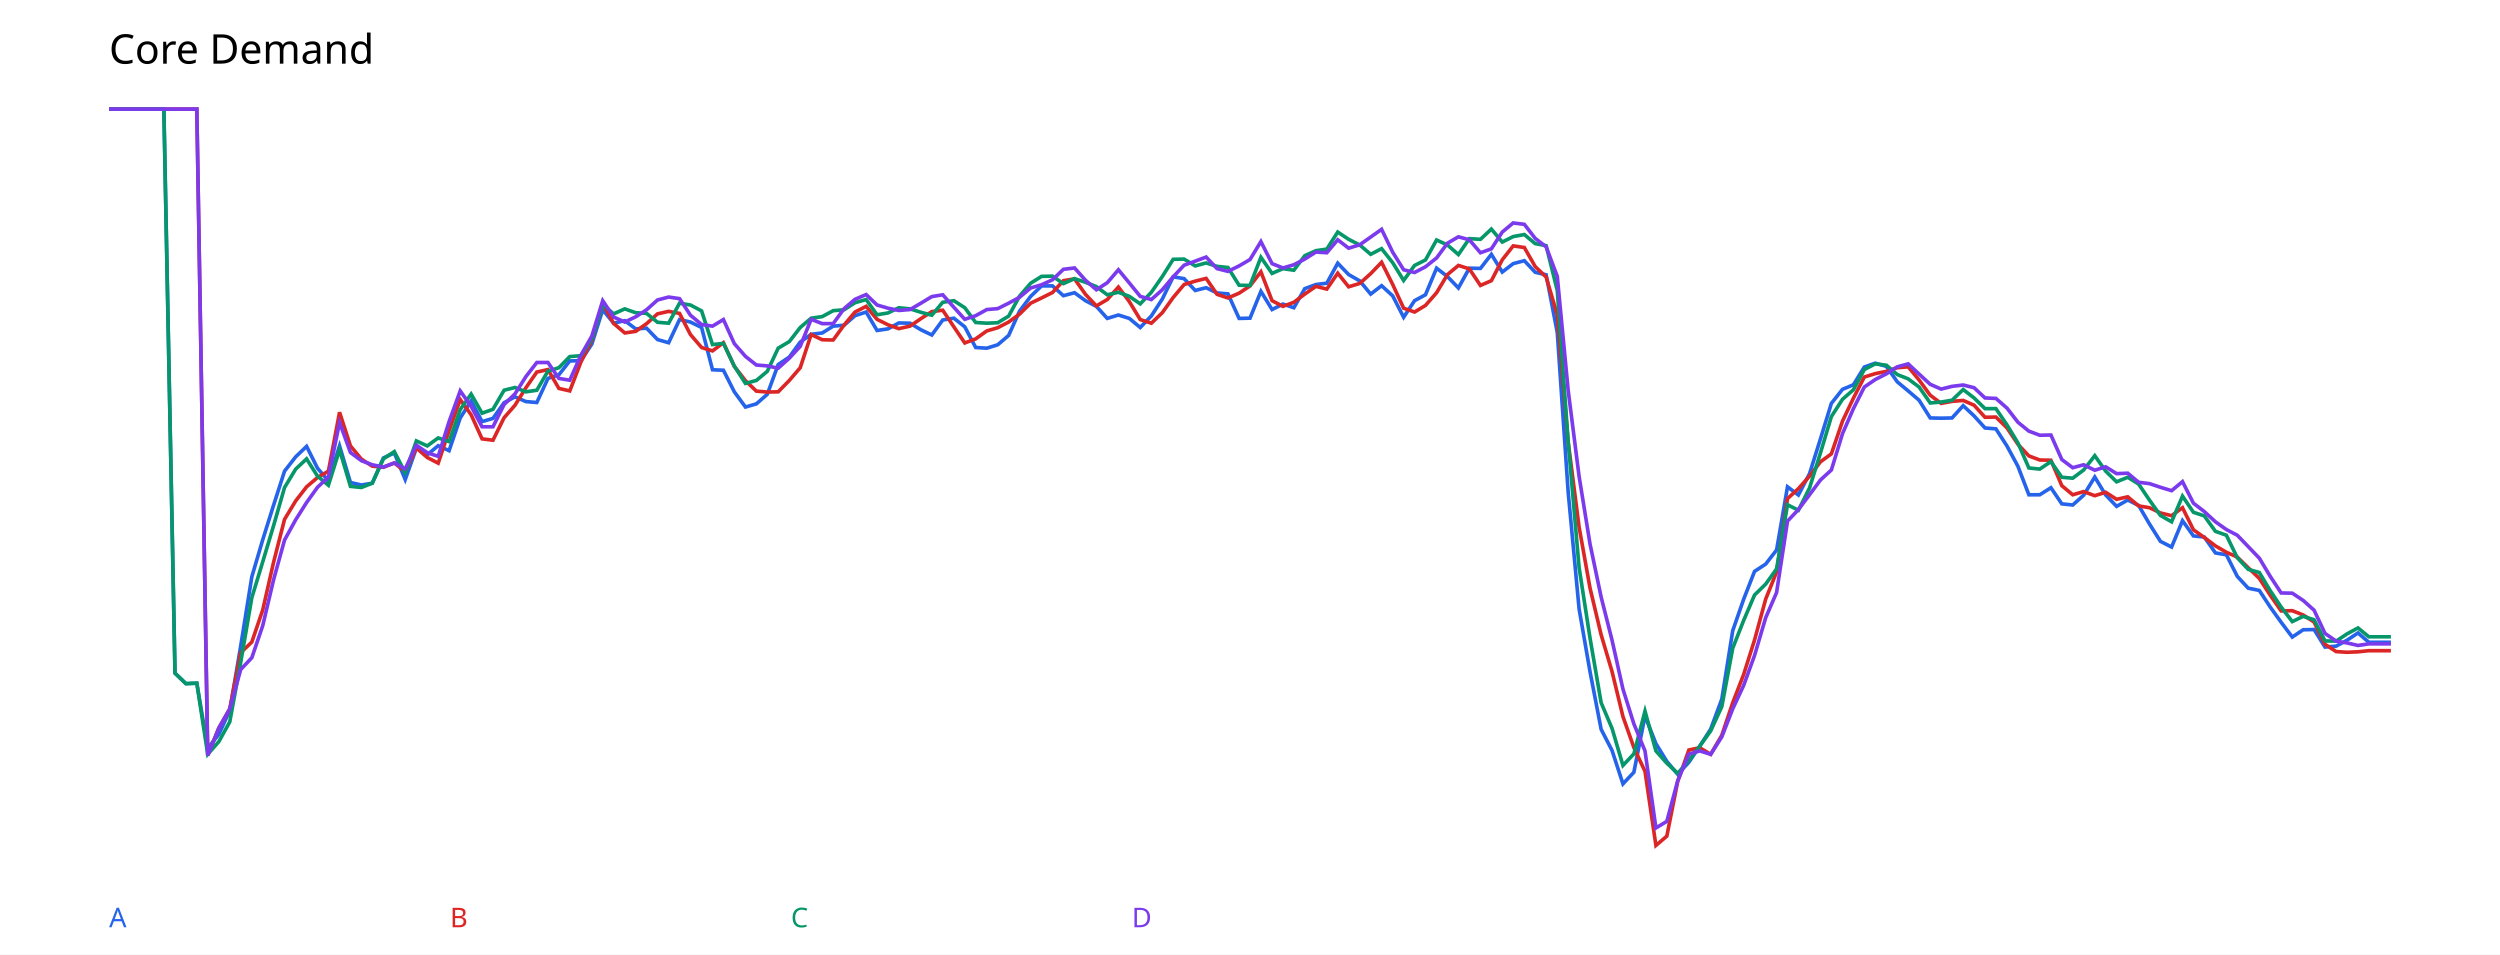
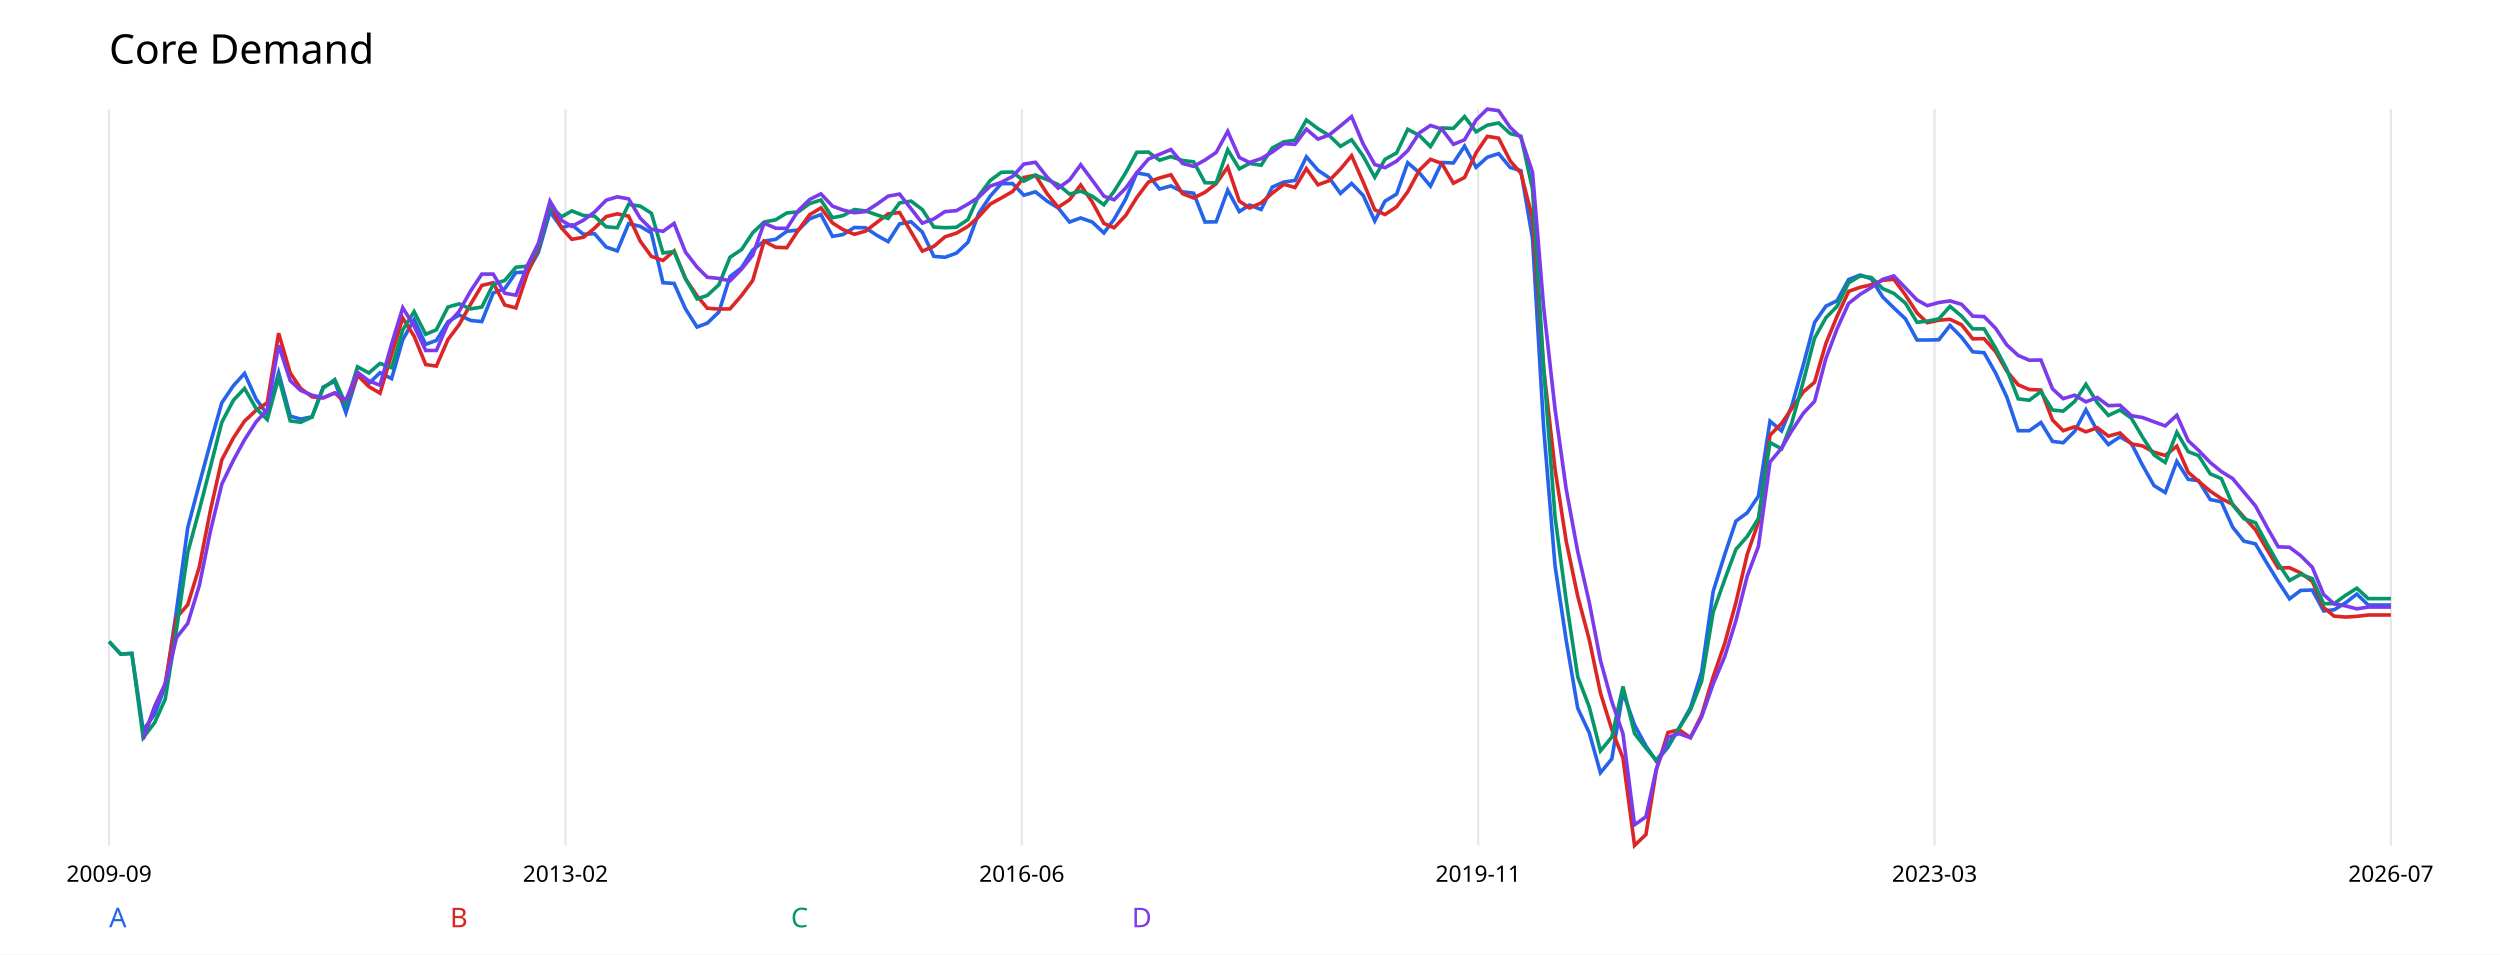
<svg xmlns="http://www.w3.org/2000/svg" width="1100" height="420" viewBox="0 0 1100 420">
  <rect width="100%" height="100%" fill="white" />
  <text x="48" y="28" font-family="sans-serif" font-size="18">Core Demand</text>
-   <polyline points="48.0,48.0 52.8,48.0 57.7,48.0 62.5,48.0 67.3,48.0 72.1,48.0 77.0,296.2 81.8,300.8 86.6,300.6 91.4,329.2 96.3,323.1 101.1,312.6 105.9,284.3 110.8,253.8 115.6,237.5 120.4,222.2 125.2,207.3 130.1,201.0 134.9,196.4 139.7,206.0 144.5,211.6 149.4,196.2 154.2,212.3 159.0,213.4 163.8,212.6 168.7,201.5 173.5,199.3 178.3,211.0 183.2,197.2 188.0,200.1 192.8,196.1 197.6,198.3 202.5,183.9 207.3,176.4 212.1,185.5 216.9,184.1 221.8,177.2 226.6,174.6 231.4,176.7 236.2,177.1 241.1,166.5 245.9,164.9 250.7,158.8 255.6,158.7 260.4,151.4 265.2,136.3 270.0,142.2 274.9,141.1 279.7,144.7 284.5,144.4 289.3,149.4 294.2,150.8 299.0,140.6 303.8,141.7 308.7,144.1 313.5,162.7 318.3,162.9 323.1,172.4 328.0,179.1 332.8,177.7 337.6,173.5 342.4,160.4 347.3,157.1 352.1,150.5 356.9,147.1 361.8,146.5 366.6,143.5 371.4,143.1 376.2,138.9 381.1,137.3 385.9,145.4 390.7,144.7 395.5,142.1 400.4,142.2 405.2,145.1 410.0,147.4 414.8,140.8 419.7,140.0 424.5,143.8 429.3,152.9 434.2,153.2 439.0,151.7 443.8,147.6 448.6,136.9 453.5,130.4 458.3,125.8 463.1,125.8 467.9,130.1 472.8,128.8 477.6,132.3 482.4,134.8 487.2,140.1 492.1,138.6 496.9,140.1 501.7,144.1 506.6,139.0 511.4,131.6 516.2,121.8 521.0,122.6 525.9,127.8 530.7,126.6 535.5,128.9 540.3,129.3 545.2,140.1 550.0,140.0 554.8,128.2 559.7,136.2 564.5,133.8 569.3,135.4 574.1,127.0 579.0,125.2 583.8,124.6 588.6,115.8 593.4,120.8 598.3,123.6 603.1,129.4 607.9,125.7 612.8,130.2 617.6,139.6 622.4,132.3 627.2,129.7 632.1,118.0 636.9,121.7 641.7,126.7 646.5,118.0 651.4,118.1 656.2,111.9 661.0,119.7 665.8,116.0 670.7,114.7 675.5,119.8 680.3,120.9 685.2,146.3 690.0,216.6 694.8,267.9 699.6,295.5 704.5,320.9 709.3,330.2 714.1,344.9 718.9,339.8 723.8,315.0 728.6,327.2 733.4,335.0 738.2,340.7 743.1,335.4 747.9,328.3 752.7,320.8 757.6,307.6 762.4,277.5 767.2,263.7 772.0,251.4 776.9,248.2 781.7,242.0 786.5,214.2 791.3,217.8 796.2,208.4 801.0,193.1 805.8,177.5 810.7,171.3 815.5,169.3 820.3,161.5 825.1,159.8 830.0,161.2 834.8,168.0 839.6,172.0 844.4,176.1 849.3,183.9 854.1,184.0 858.9,183.9 863.8,178.5 868.6,183.0 873.4,188.3 878.2,188.7 883.1,196.3 887.9,205.2 892.7,217.7 897.5,217.7 902.4,214.6 907.2,221.7 912.0,222.2 916.8,217.9 921.7,209.9 926.5,217.8 931.3,222.8 936.2,220.0 941.0,222.4 945.8,230.6 950.6,238.2 955.5,240.7 960.3,229.1 965.1,235.8 969.9,236.3 974.8,243.3 979.6,244.1 984.4,253.6 989.2,258.8 994.1,259.8 998.9,267.1 1003.7,273.8 1008.6,280.3 1013.4,277.1 1018.2,277.0 1023.0,284.7 1027.9,284.3 1032.7,281.7 1037.5,278.5 1042.3,282.6 1047.2,282.6 1052.0,282.6" fill="none" stroke="#2563eb" stroke-width="1.6" />
+   <line x1="48.0" y1="48" x2="48.0" y2="372" stroke="#e5e7eb" />
+   <text x="48.0" y="388" text-anchor="middle" font-family="sans-serif" font-size="10">2009-09</text>
+   <line x1="248.8" y1="48" x2="248.8" y2="372" stroke="#e5e7eb" />
+   <text x="248.8" y="388" text-anchor="middle" font-family="sans-serif" font-size="10">2013-02</text>
+   <line x1="449.6" y1="48" x2="449.6" y2="372" stroke="#e5e7eb" />
+   <text x="449.6" y="388" text-anchor="middle" font-family="sans-serif" font-size="10">2016-06</text>
+   <line x1="650.4" y1="48" x2="650.4" y2="372" stroke="#e5e7eb" />
+   <text x="650.4" y="388" text-anchor="middle" font-family="sans-serif" font-size="10">2019-11</text>
+   <line x1="851.2" y1="48" x2="851.2" y2="372" stroke="#e5e7eb" />
+   <text x="851.2" y="388" text-anchor="middle" font-family="sans-serif" font-size="10">2023-03</text>
+   <line x1="1052.0" y1="48" x2="1052.0" y2="372" stroke="#e5e7eb" />
+   <text x="1052.0" y="388" text-anchor="middle" font-family="sans-serif" font-size="10">2026-07</text>
+   <polyline points="48.0,282.3 53.1,287.8 58.0,287.5 63.0,321.3 68.1,314.2 72.7,301.8 77.7,268.3 82.6,232.2 87.7,212.9 92.6,194.8 97.6,177.2 102.7,169.7 107.6,164.3 112.7,175.6 117.6,182.3 122.6,164.0 127.7,183.1 132.3,184.4 137.3,183.4 142.2,170.3 147.3,167.8 152.2,181.6 157.3,165.2 162.3,168.7 167.2,164.0 172.3,166.6 177.2,149.5 182.2,140.6 187.3,151.5 192.0,149.8 197.1,141.6 202.0,138.6 207.1,141.0 212.0,141.5 217.0,128.9 222.1,127.0 227.0,119.9 232.0,119.7 236.9,111.0 242.0,93.2 247.1,100.2 251.6,98.9 256.7,103.1 261.6,102.8 266.7,108.7 271.6,110.4 276.6,98.4 281.7,99.6 286.6,102.5 291.7,124.4 296.6,124.7 301.6,135.9 306.7,143.9 311.2,142.2 316.3,137.3 321.2,121.7 326.3,117.8 331.2,110.0 336.2,106.1 341.3,105.3 346.2,101.8 351.3,101.2 356.2,96.3 361.2,94.4 366.3,104.0 370.9,103.2 375.9,100.1 380.8,100.2 385.9,103.6 390.8,106.3 395.8,98.5 400.9,97.6 405.8,102.1 410.9,112.8 415.8,113.2 420.8,111.4 425.9,106.6 430.6,94.0 435.7,86.3 440.6,80.8 445.6,80.8 450.5,85.9 455.6,84.4 460.7,88.5 465.6,91.5 470.6,97.7 475.5,95.9 480.6,97.7 485.7,102.5 490.2,96.5 495.3,87.6 500.2,76.1 505.3,77.0 510.2,83.2 515.2,81.8 520.3,84.4 525.2,85.0 530.2,97.7 535.1,97.6 540.2,83.7 545.3,93.1 549.8,90.2 554.9,92.2 559.8,82.3 564.9,80.1 569.8,79.4 574.8,69.0 579.9,74.9 584.8,78.2 589.8,85.1 594.7,80.7 599.8,86.0 604.9,97.2 609.4,88.5 614.5,85.4 619.4,71.6 624.5,76.0 629.4,81.9 634.4,71.5 639.5,71.7 644.4,64.3 649.5,73.6 654.4,69.2 659.4,67.6 664.5,73.7 669.2,75.1 674.3,105.0 679.2,188.2 684.2,248.8 689.1,281.6 694.2,311.6 699.3,322.5 704.2,340.0 709.2,333.9 714.1,304.6 719.2,319.0 724.2,328.2 728.8,335.0 733.9,328.8 738.8,320.3 743.8,311.4 748.7,295.8 753.8,260.2 758.9,243.9 763.8,229.3 768.8,225.6 773.7,218.3 778.8,185.3 783.9,189.6 788.4,178.5 793.5,160.4 798.4,141.9 803.4,134.7 808.3,132.3 813.4,123.0 818.5,121.0 823.4,122.7 828.4,130.7 833.3,135.5 838.4,140.3 843.5,149.6 848.0,149.6 853.1,149.5 858.0,143.2 863.1,148.4 868.0,154.8 873.0,155.2 878.1,164.2 883.0,174.7 888.0,189.5 892.9,189.5 898.0,185.9 903.1,194.2 907.8,194.8 912.9,189.7 917.8,180.3 922.8,189.6 927.7,195.6 932.8,192.2 937.8,195.1 942.7,204.7 947.8,213.7 952.7,216.7 957.8,203.0 962.8,210.9 967.4,211.5 972.5,219.8 977.4,220.8 982.4,232.0 987.3,238.1 992.4,239.3 997.5,247.9 1002.4,255.9 1007.4,263.5 1012.3,259.8 1017.4,259.6 1022.4,268.8 1027.0,268.3 1032.1,265.2 1037.0,261.4 1042.0,266.2 1046.9,266.2 1052.0,266.2" fill="none" stroke="#2563eb" stroke-width="1.6" />
  <text x="48" y="408" font-family="sans-serif" font-size="12" fill="#2563eb">A</text>
-   <polyline points="48.0,48.0 52.8,48.0 57.7,48.0 62.5,48.0 67.3,48.0 72.1,48.0 77.0,48.0 81.8,48.0 86.6,48.0 91.4,332.4 96.3,320.3 101.1,311.9 105.9,287.2 110.8,282.5 115.6,268.4 120.4,247.3 125.2,228.5 130.1,220.4 134.9,214.2 139.7,210.1 144.5,207.3 149.4,181.4 154.2,196.2 159.0,202.0 163.8,205.1 168.7,205.6 173.5,203.7 178.3,207.5 183.2,197.1 188.0,201.3 192.8,203.8 197.6,189.4 202.5,175.8 207.3,182.5 212.1,193.1 216.9,193.7 221.8,183.8 226.6,178.3 231.4,170.6 236.2,163.7 241.1,162.6 245.9,170.9 250.7,172.0 255.6,159.3 260.4,149.7 265.2,133.4 270.0,142.3 274.9,146.5 279.7,145.8 284.5,142.4 289.3,138.1 294.2,137.0 299.0,137.9 303.8,147.2 308.7,152.9 313.5,154.4 318.3,150.8 323.1,161.2 328.0,167.5 332.8,172.1 337.6,172.5 342.4,172.4 347.3,167.4 352.1,161.8 356.9,147.2 361.8,149.5 366.6,149.6 371.4,143.0 376.2,137.3 381.1,134.8 385.9,140.5 390.7,142.9 395.5,144.6 400.4,143.5 405.2,140.2 410.0,137.1 414.8,136.5 419.7,143.8 424.5,150.9 429.3,149.1 434.2,145.6 439.0,144.2 443.8,141.7 448.6,138.2 453.5,133.4 458.3,131.1 463.1,128.7 467.9,123.5 472.8,122.7 477.6,129.5 482.4,134.6 487.2,131.8 492.1,126.3 496.9,132.7 501.7,140.6 506.6,142.2 511.4,137.6 516.2,130.9 521.0,125.2 525.9,123.7 530.7,122.5 535.5,129.5 540.3,131.1 545.2,129.0 550.0,125.8 554.8,119.6 559.7,132.3 564.5,134.8 569.3,133.0 574.1,129.4 579.0,126.0 583.8,127.2 588.6,120.2 593.4,126.2 598.3,124.7 603.1,120.4 607.9,115.4 612.8,125.2 617.6,135.6 622.4,137.3 627.2,134.4 632.1,128.8 636.9,120.8 641.7,116.8 646.5,118.3 651.4,125.6 656.2,123.5 661.0,114.3 665.8,108.2 670.7,108.9 675.5,117.3 680.3,121.9 685.2,138.5 690.0,194.5 694.8,231.9 699.6,258.7 704.5,279.3 709.3,295.5 714.1,315.3 718.9,328.9 723.8,339.4 728.6,372.0 733.4,367.9 738.2,343.8 743.1,330.0 747.9,329.0 752.7,331.9 757.6,323.5 762.4,309.2 767.2,296.8 772.0,281.6 776.9,263.6 781.7,251.7 786.5,219.4 791.3,215.0 796.2,209.5 801.0,203.2 805.8,199.7 810.7,185.3 815.5,175.2 820.3,165.9 825.1,164.4 830.0,163.4 834.8,161.8 839.6,161.4 844.4,167.2 849.3,173.9 854.1,177.5 858.9,176.6 863.8,176.2 868.6,178.3 873.4,183.6 878.2,183.5 883.1,188.3 887.9,195.5 892.7,200.6 897.5,202.4 902.4,202.5 907.2,213.7 912.0,217.7 916.8,216.3 921.7,218.1 926.5,216.6 931.3,219.7 936.2,218.6 941.0,222.6 945.8,223.4 950.6,225.7 955.5,226.9 960.3,223.4 965.1,233.1 969.9,236.5 974.8,240.2 979.6,243.0 984.4,245.1 989.2,249.8 994.1,254.5 998.9,261.9 1003.7,268.8 1008.6,268.7 1013.4,270.6 1018.2,273.7 1023.0,283.5 1027.9,286.7 1032.7,287.0 1037.5,286.8 1042.3,286.3 1047.2,286.3 1052.0,286.3" fill="none" stroke="#dc2626" stroke-width="1.6" />
+   <polyline points="63.0,325.1 68.1,310.8 72.7,300.9 77.7,271.7 82.6,266.1 87.7,249.4 92.6,224.5 97.6,202.3 102.7,192.7 107.6,185.3 112.7,180.5 117.6,177.2 122.6,146.6 127.7,164.1 132.3,170.9 137.3,174.6 142.2,175.1 147.3,172.9 152.2,177.4 157.3,165.1 162.3,170.1 167.2,173.0 172.3,156.0 177.2,139.9 182.2,147.9 187.3,160.4 192.0,161.1 197.1,149.4 202.0,142.9 207.1,133.8 212.0,125.6 217.0,124.4 222.1,134.2 227.0,135.5 232.0,120.4 236.9,109.1 242.0,89.8 247.1,100.3 251.6,105.3 256.7,104.4 261.6,100.4 266.7,95.3 271.6,94.1 276.6,95.1 281.7,106.1 286.6,112.8 291.7,114.6 296.6,110.4 301.6,122.6 306.7,130.2 311.2,135.6 316.3,136.0 321.2,135.9 326.3,130.0 331.2,123.4 336.2,106.1 341.3,108.8 346.2,109.0 351.3,101.2 356.2,94.5 361.2,91.5 366.3,98.1 370.9,101.0 375.9,103.1 380.8,101.7 385.9,97.8 390.8,94.1 395.8,93.5 400.9,102.1 405.8,110.5 410.9,108.4 415.8,104.2 420.8,102.6 425.9,99.6 430.6,95.4 435.7,89.8 440.6,87.1 445.6,84.2 450.5,78.1 455.6,77.1 460.7,85.2 465.6,91.2 470.6,87.9 475.5,81.4 480.6,88.9 485.7,98.3 490.2,100.2 495.3,94.8 500.2,86.9 505.3,80.1 510.2,78.3 515.2,76.9 520.3,85.2 525.2,87.1 530.2,84.6 535.1,80.8 540.2,73.5 545.3,88.5 549.8,91.5 554.9,89.3 559.8,85.0 564.9,81.1 569.8,82.5 574.8,74.2 579.9,81.3 584.8,79.5 589.8,74.4 594.7,68.5 599.8,80.1 604.9,92.3 609.4,94.4 614.5,91.0 619.4,84.4 624.5,74.9 629.4,70.1 634.4,71.9 639.5,80.6 644.4,78.1 649.5,67.2 654.4,60.0 659.4,60.8 664.5,70.8 669.2,76.2 674.3,95.9 679.2,162.1 684.2,206.3 689.1,238.0 694.2,262.3 699.3,281.6 704.2,304.9 709.2,321.0 714.1,333.5 719.2,372.0 724.2,367.2 728.8,338.7 733.9,322.3 738.8,321.1 743.8,324.5 748.7,314.6 753.8,297.8 758.9,283.0 763.8,265.1 768.8,243.8 773.7,229.8 778.8,191.5 783.9,186.3 788.4,179.7 793.5,172.4 798.4,168.2 803.4,151.1 808.3,139.2 813.4,128.2 818.5,126.4 823.4,125.3 828.4,123.3 833.3,122.9 838.4,129.8 843.5,137.7 848.0,142.0 853.1,140.9 858.0,140.5 863.1,142.9 868.0,149.1 873.0,149.0 878.1,154.8 883.0,163.3 888.0,169.3 892.9,171.4 898.0,171.6 903.1,184.8 907.8,189.5 912.9,187.8 917.8,190.0 922.8,188.2 927.7,191.9 932.8,190.5 937.8,195.3 942.7,196.2 947.8,199.0 952.7,200.4 957.8,196.3 962.8,207.8 967.4,211.8 972.5,216.1 977.4,219.4 982.4,221.9 987.3,227.5 992.4,233.1 997.5,241.8 1002.4,249.9 1007.4,249.8 1012.3,252.1 1017.4,255.8 1022.4,267.3 1027.0,271.1 1032.1,271.5 1037.0,271.2 1042.0,270.6 1046.9,270.6 1052.0,270.6" fill="none" stroke="#dc2626" stroke-width="1.6" />
  <text x="198" y="408" font-family="sans-serif" font-size="12" fill="#dc2626">B</text>
-   <polyline points="48.0,48.0 52.8,48.0 57.7,48.0 62.5,48.0 67.3,48.0 72.1,48.0 77.0,296.2 81.8,300.8 86.6,300.6 91.4,331.9 96.3,326.3 101.1,317.6 105.9,291.5 110.8,263.0 115.6,247.2 120.4,231.2 125.2,214.5 130.1,206.4 134.9,201.9 139.7,209.5 144.5,213.5 149.4,197.9 154.2,214.0 159.0,214.5 163.8,212.6 168.7,201.9 173.5,198.7 178.3,208.0 183.2,194.0 188.0,196.2 192.8,192.7 197.6,194.3 202.5,180.2 207.3,173.4 212.1,181.8 216.9,180.1 221.8,171.7 226.6,170.5 231.4,172.4 236.2,171.7 241.1,163.3 245.9,161.8 250.7,156.9 255.6,156.5 260.4,149.1 265.2,134.0 270.0,138.1 274.9,135.9 279.7,137.6 284.5,137.9 289.3,141.8 294.2,142.2 299.0,133.4 303.8,134.2 308.7,136.8 313.5,151.6 318.3,151.1 323.1,161.1 328.0,168.7 332.8,167.4 337.6,163.4 342.4,153.2 347.3,150.3 352.1,144.1 356.9,140.0 361.8,139.3 366.6,136.7 371.4,136.3 376.2,133.2 381.1,131.8 385.9,138.5 390.7,137.7 395.5,135.4 400.4,135.9 405.2,137.4 410.0,138.7 414.8,133.0 419.7,132.3 424.5,135.4 429.3,141.9 434.2,142.2 439.0,142.0 443.8,139.1 448.6,130.3 453.5,124.6 458.3,121.6 463.1,121.5 467.9,124.8 472.8,122.6 477.6,124.2 482.4,126.1 487.2,129.7 492.1,128.6 496.9,130.4 501.7,133.7 506.6,128.6 511.4,121.7 516.2,114.1 521.0,114.0 525.9,117.0 530.7,115.7 535.5,117.2 540.3,117.7 545.2,125.5 550.0,125.6 554.8,113.2 559.7,120.3 564.5,118.2 569.3,118.9 574.1,112.5 579.0,110.3 583.8,109.6 588.6,102.1 593.4,105.3 598.3,107.8 603.1,111.9 607.9,109.4 612.8,115.6 617.6,123.4 622.4,116.8 627.2,114.4 632.1,105.6 636.9,107.8 641.7,112.0 646.5,105.0 651.4,105.3 656.2,100.8 661.0,106.5 665.8,104.1 670.7,103.2 675.5,107.2 680.3,108.1 685.2,127.8 690.0,194.4 694.8,249.7 699.6,280.7 704.5,309.2 709.3,320.5 714.1,336.8 718.9,331.7 723.8,312.9 728.6,330.4 733.4,335.8 738.2,340.3 743.1,334.6 747.9,328.3 752.7,321.6 757.6,310.9 762.4,285.2 767.2,273.0 772.0,261.8 776.9,257.0 781.7,250.3 786.5,222.1 791.3,224.5 796.2,214.7 801.0,199.3 805.8,183.3 810.7,175.7 815.5,171.5 820.3,162.6 825.1,160.1 830.0,160.7 834.8,164.8 839.6,166.7 844.4,170.3 849.3,177.3 854.1,176.9 858.9,176.1 863.8,171.4 868.6,175.1 873.4,179.8 878.2,179.8 883.1,187.0 887.9,194.9 892.7,205.9 897.5,206.4 902.4,203.1 907.2,210.0 912.0,210.4 916.8,206.8 921.7,200.5 926.5,207.3 931.3,212.0 936.2,210.0 941.0,213.0 945.8,220.1 950.6,226.8 955.5,229.6 960.3,218.3 965.1,225.4 969.9,227.0 974.8,233.8 979.6,235.5 984.4,245.4 989.2,250.5 994.1,251.9 998.9,259.9 1003.7,267.1 1008.6,273.5 1013.4,271.2 1018.2,272.7 1023.0,282.0 1027.9,282.1 1032.7,278.9 1037.5,276.3 1042.3,280.2 1047.2,280.2 1052.0,280.2" fill="none" stroke="#059669" stroke-width="1.6" />
+   <polyline points="48.0,282.3 53.1,287.8 58.0,287.5 63.0,324.6 68.1,317.9 72.7,307.6 77.7,276.8 82.6,243.1 87.7,224.3 92.6,205.4 97.6,185.8 102.7,176.1 107.6,170.9 112.7,179.8 117.6,184.6 122.6,166.1 127.7,185.2 132.3,185.8 137.3,183.5 142.2,170.8 147.3,167.0 152.2,178.0 157.3,161.4 162.3,164.1 167.2,159.9 172.3,161.8 177.2,145.2 182.2,137.1 187.3,147.1 192.0,145.1 197.1,135.1 202.0,133.7 207.1,135.9 212.0,135.1 217.0,125.1 222.1,123.4 227.0,117.6 232.0,117.1 236.9,108.4 242.0,90.5 247.1,95.4 251.6,92.8 256.7,94.8 261.6,95.1 266.7,99.8 271.6,100.2 276.6,89.9 281.7,90.7 286.6,93.8 291.7,111.3 296.6,110.7 301.6,122.6 306.7,131.5 311.2,130.0 316.3,125.3 321.2,113.2 326.3,109.8 331.2,102.4 336.2,97.7 341.3,96.7 346.2,93.7 351.3,93.2 356.2,89.6 361.2,88.0 366.3,95.8 370.9,94.9 375.9,92.2 380.8,92.8 385.9,94.6 390.8,96.1 395.8,89.3 400.9,88.5 405.8,92.2 410.9,99.9 415.8,100.2 420.8,100.0 425.9,96.6 430.6,86.2 435.7,79.4 440.6,75.8 445.6,75.7 450.5,79.7 455.6,77.1 460.7,79.0 465.6,81.2 470.6,85.4 475.5,84.1 480.6,86.3 485.7,90.1 490.2,84.2 495.3,76.0 500.2,67.0 505.3,66.9 510.2,70.5 515.2,68.9 520.3,70.6 525.2,71.2 530.2,80.4 535.1,80.5 540.2,65.9 545.3,74.3 549.8,71.9 554.9,72.7 559.8,65.1 564.9,62.4 569.8,61.7 574.8,52.8 579.9,56.6 584.8,59.6 589.8,64.4 594.7,61.5 599.8,68.7 604.9,78.0 609.4,70.1 614.5,67.3 619.4,56.9 624.5,59.6 629.4,64.5 634.4,56.3 639.5,56.5 644.4,51.3 649.5,58.0 654.4,55.1 659.4,54.1 664.5,58.8 669.2,59.9 674.3,83.2 679.2,161.9 684.2,227.3 689.1,264.0 694.2,297.8 699.3,311.1 704.2,330.4 709.2,324.3 714.1,302.1 719.2,322.7 724.2,329.2 728.8,334.5 733.9,327.7 738.8,320.4 743.8,312.4 748.7,299.8 753.8,269.3 758.9,254.9 763.8,241.7 768.8,236.0 773.7,228.1 778.8,194.7 783.9,197.5 788.4,186.0 793.5,167.7 798.4,148.8 803.4,139.8 808.3,134.8 813.4,124.4 818.5,121.4 823.4,122.1 828.4,127.0 833.3,129.1 838.4,133.4 843.5,141.8 848.0,141.3 853.1,140.3 858.0,134.8 863.1,139.1 868.0,144.7 873.0,144.7 878.1,153.2 883.0,162.5 888.0,175.5 892.9,176.1 898.0,172.3 903.1,180.4 907.8,180.9 912.9,176.6 917.8,169.1 922.8,177.2 927.7,182.8 932.8,180.4 937.8,184.0 942.7,192.3 947.8,200.2 952.7,203.5 957.8,190.2 962.8,198.7 967.4,200.5 972.5,208.5 977.4,210.6 982.4,222.2 987.3,228.2 992.4,230.0 997.5,239.4 1002.4,248.0 1007.4,255.4 1012.3,252.7 1017.4,254.6 1022.4,265.6 1027.0,265.6 1032.1,261.9 1037.0,258.8 1042.0,263.4 1046.9,263.4 1052.0,263.4" fill="none" stroke="#059669" stroke-width="1.6" />
  <text x="348" y="408" font-family="sans-serif" font-size="12" fill="#059669">C</text>
-   <polyline points="48.0,48.0 52.8,48.0 57.7,48.0 62.5,48.0 67.3,48.0 72.1,48.0 77.0,48.0 81.8,48.0 86.6,48.0 91.4,332.4 96.3,320.3 101.1,311.9 105.9,294.6 110.8,289.4 115.6,275.3 120.4,255.0 125.2,237.6 130.1,228.7 134.9,221.1 139.7,214.4 144.5,209.9 149.4,185.9 154.2,199.1 159.0,202.7 163.8,204.5 168.7,205.5 173.5,203.7 178.3,206.3 183.2,195.9 188.0,199.2 192.8,200.8 197.6,185.5 202.5,172.0 207.3,178.8 212.1,187.8 216.9,187.8 221.8,178.0 226.6,173.3 231.4,165.7 236.2,159.5 241.1,159.5 245.9,166.5 250.7,167.3 255.6,156.3 260.4,147.9 265.2,132.3 270.0,139.5 274.9,141.7 279.7,139.4 284.5,136.3 289.3,132.0 294.2,130.7 299.0,131.4 303.8,138.7 308.7,142.8 313.5,143.5 318.3,140.6 323.1,151.2 328.0,156.8 332.8,160.6 337.6,161.0 342.4,162.0 347.3,157.6 352.1,152.4 356.9,140.5 361.8,142.4 366.6,142.4 371.4,135.8 376.2,131.7 381.1,129.6 385.9,134.2 390.7,135.6 395.5,136.6 400.4,136.2 405.2,133.4 410.0,130.5 414.8,129.7 419.7,135.2 424.5,140.5 429.3,138.9 434.2,136.2 439.0,135.8 443.8,133.4 448.6,130.8 453.5,126.7 458.3,125.3 463.1,123.1 467.9,118.5 472.8,117.9 477.6,123.3 482.4,127.5 487.2,124.4 492.1,118.7 496.9,124.5 501.7,130.4 506.6,131.8 511.4,127.5 516.2,121.8 521.0,116.7 525.9,114.9 530.7,113.1 535.5,118.2 540.3,119.4 545.2,117.0 550.0,114.2 554.8,106.3 559.7,116.0 564.5,117.9 569.3,116.5 574.1,114.0 579.0,110.9 583.8,111.2 588.6,105.5 593.4,109.2 598.3,107.7 603.1,104.3 607.9,100.9 612.8,111.0 617.6,118.7 622.4,119.9 627.2,117.4 632.1,113.5 636.9,107.0 641.7,104.2 646.5,105.5 651.4,111.2 656.2,109.5 661.0,102.1 665.8,98.1 670.7,98.7 675.5,104.9 680.3,108.6 685.2,121.6 690.0,171.8 694.8,209.6 699.6,239.3 704.5,262.7 709.3,281.7 714.1,303.2 718.9,318.5 723.8,330.4 728.6,364.3 733.4,361.4 738.2,343.5 743.1,331.8 747.9,330.4 752.7,331.9 757.6,324.2 762.4,311.9 767.2,301.6 772.0,288.4 776.9,271.8 781.7,260.7 786.5,229.3 791.3,224.2 796.2,217.7 801.0,211.2 805.8,206.8 810.7,190.8 815.5,179.8 820.3,170.3 825.1,167.0 830.0,164.5 834.8,161.4 839.6,160.1 844.4,164.6 849.3,169.1 854.1,171.2 858.9,170.0 863.8,169.4 868.6,170.6 873.4,175.1 878.2,175.3 883.1,179.6 887.9,185.8 892.7,189.7 897.5,191.5 902.4,191.4 907.2,202.2 912.0,205.8 916.8,204.5 921.7,206.9 926.5,205.4 931.3,208.4 936.2,208.2 941.0,212.2 945.8,212.8 950.6,214.4 955.5,215.9 960.3,211.9 965.1,221.4 969.9,225.1 974.8,229.6 979.6,233.0 984.4,235.5 989.2,240.5 994.1,245.6 998.9,253.6 1003.7,260.9 1008.6,261.0 1013.4,264.2 1018.2,268.5 1023.0,278.7 1027.9,282.1 1032.7,282.9 1037.5,284.0 1042.3,283.3 1047.2,283.3 1052.0,283.3" fill="none" stroke="#7c3aed" stroke-width="1.6" />
+   <polyline points="63.0,325.1 68.1,310.8 72.7,300.9 77.7,280.5 82.6,274.3 87.7,257.6 92.6,233.6 97.6,213.0 102.7,202.5 107.6,193.5 112.7,185.6 117.6,180.3 122.6,151.9 127.7,167.5 132.3,171.8 137.3,173.9 142.2,175.0 147.3,172.9 152.2,176.0 157.3,163.8 162.3,167.6 167.2,169.5 172.3,151.4 177.2,135.4 182.2,143.5 187.3,154.2 192.0,154.2 197.1,142.5 202.0,137.0 207.1,128.0 212.0,120.6 217.0,120.6 222.1,129.0 227.0,129.9 232.0,116.9 236.9,107.0 242.0,88.5 247.1,97.0 251.6,99.6 256.7,96.9 261.6,93.3 266.7,88.1 271.6,86.6 276.6,87.5 281.7,96.0 286.6,100.9 291.7,101.8 296.6,98.3 301.6,110.9 306.7,117.5 311.2,122.0 316.3,122.5 321.2,123.6 326.3,118.4 331.2,112.3 336.2,98.2 341.3,100.4 346.2,100.5 351.3,92.6 356.2,87.8 361.2,85.3 366.3,90.7 370.9,92.4 375.9,93.6 380.8,93.1 385.9,89.8 390.8,86.3 395.8,85.4 400.9,91.9 405.8,98.2 410.9,96.3 415.8,93.1 420.8,92.7 425.9,89.8 430.6,86.8 435.7,81.9 440.6,80.2 445.6,77.6 450.5,72.2 455.6,71.4 460.7,77.9 465.6,82.8 470.6,79.2 475.5,72.5 480.6,79.3 485.7,86.3 490.2,87.9 495.3,82.8 500.2,76.0 505.3,70.0 510.2,67.9 515.2,65.8 520.3,71.9 525.2,73.2 530.2,70.4 535.1,67.1 540.2,57.8 545.3,69.3 549.8,71.5 554.9,69.8 559.8,66.9 564.9,63.2 569.8,63.5 574.8,56.8 579.9,61.2 584.8,59.4 589.8,55.4 594.7,51.3 599.8,63.4 604.9,72.4 609.4,73.8 614.5,70.9 619.4,66.3 624.5,58.5 629.4,55.2 634.4,56.8 639.5,63.5 644.4,61.5 649.5,52.8 654.4,48.0 659.4,48.7 664.5,56.1 669.2,60.5 674.3,75.8 679.2,135.2 684.2,179.9 689.1,215.1 694.2,242.7 699.3,265.2 704.2,290.6 709.2,308.7 714.1,322.8 719.2,362.9 724.2,359.4 728.8,338.3 733.9,324.4 738.8,322.8 743.8,324.6 748.7,315.5 753.8,300.9 758.9,288.8 763.8,273.1 768.8,253.4 773.7,240.4 778.8,203.3 783.9,197.2 788.4,189.5 793.5,181.8 798.4,176.6 803.4,157.7 808.3,144.7 813.4,133.5 818.5,129.5 823.4,126.5 828.4,122.9 833.3,121.4 838.4,126.7 843.5,132.0 848.0,134.5 853.1,133.1 858.0,132.4 863.1,133.9 868.0,139.1 873.0,139.3 878.1,144.5 883.0,151.8 888.0,156.4 892.9,158.5 898.0,158.4 903.1,171.1 907.8,175.4 912.9,173.9 917.8,176.8 922.8,174.9 927.7,178.5 932.8,178.3 937.8,182.9 942.7,183.7 947.8,185.6 952.7,187.4 957.8,182.7 962.8,193.9 967.4,198.2 972.5,203.5 977.4,207.5 982.4,210.6 987.3,216.5 992.4,222.6 997.5,232.0 1002.4,240.6 1007.4,240.8 1012.3,244.5 1017.4,249.6 1022.4,261.6 1027.0,265.7 1032.1,266.6 1037.0,267.9 1042.0,267.1 1046.9,267.1 1052.0,267.1" fill="none" stroke="#7c3aed" stroke-width="1.6" />
  <text x="498" y="408" font-family="sans-serif" font-size="12" fill="#7c3aed">D</text>
</svg>
